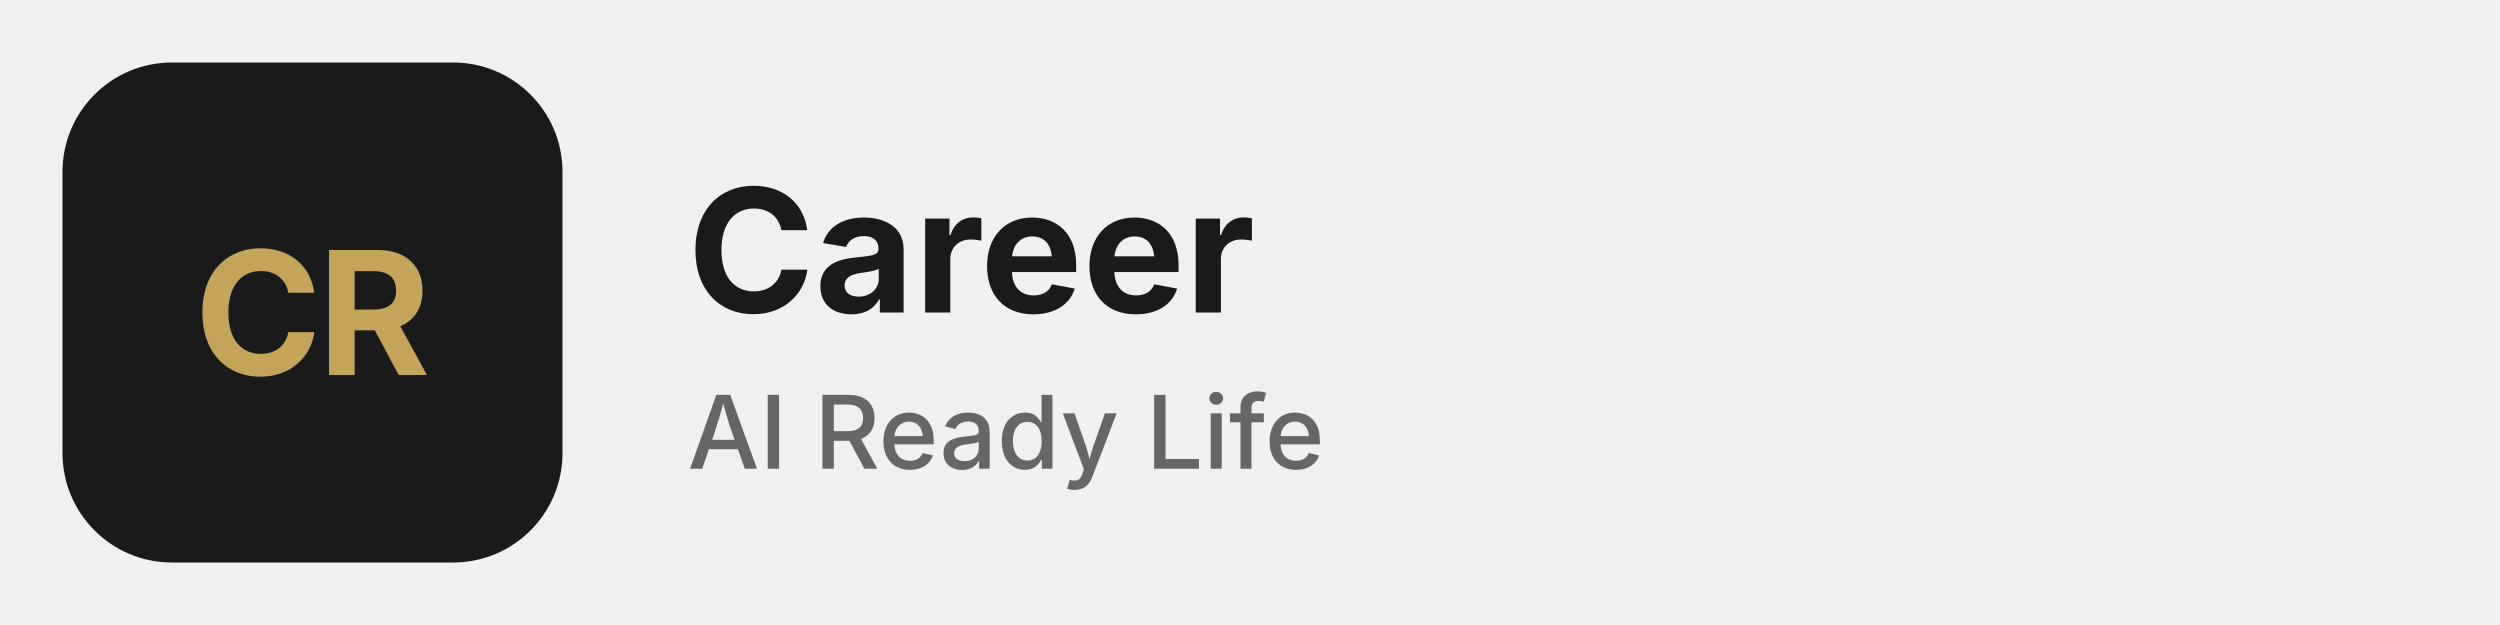
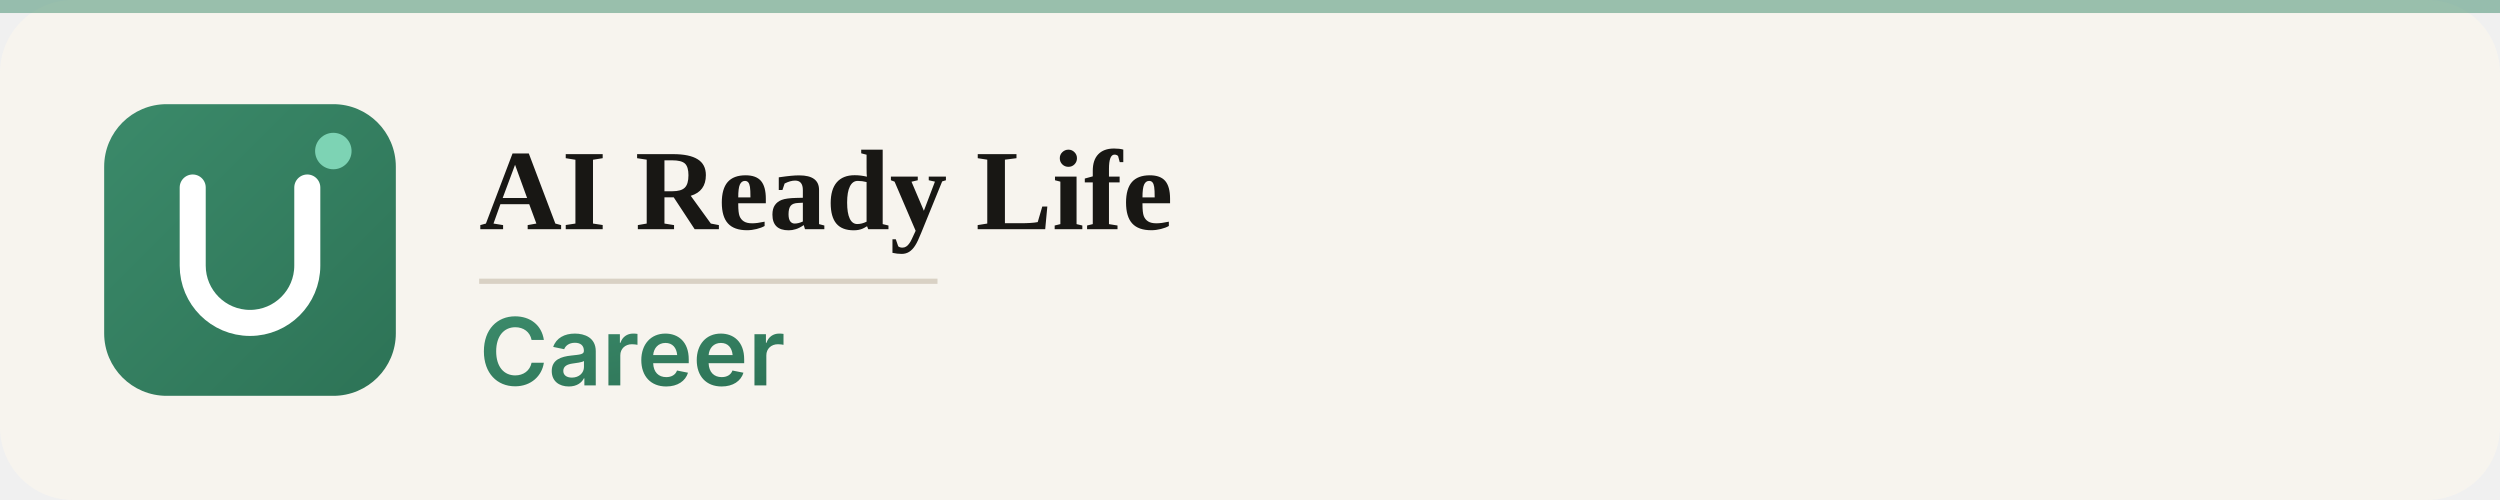
- <svg xmlns="http://www.w3.org/2000/svg" viewBox="0 0 320 80" width="320" height="80">
-   <rect x="8" y="8" width="64" height="64" rx="14" fill="#1A1A1A" />
-   <text x="40" y="48" font-family="system-ui, -apple-system, sans-serif" font-size="22" font-weight="700" fill="#C4A35A" text-anchor="middle" letter-spacing="-0.5">CR</text>
-   <text x="88" y="40" font-family="system-ui, -apple-system, sans-serif" font-size="22" font-weight="700" fill="#1A1A1A">Career</text>
-   <text x="88" y="60" font-family="system-ui, -apple-system, sans-serif" font-size="13" font-weight="500" fill="#666">AI Ready Life</text>
+ <svg xmlns="http://www.w3.org/2000/svg" viewBox="0 0 480 96" width="480" height="96">
+   <defs>
+     <linearGradient id="accent" x1="0" y1="0" x2="1" y2="1">
+       <stop offset="0%" stop-color="#3B8A6A" />
+       <stop offset="100%" stop-color="#2D7356" />
+     </linearGradient>
+   </defs>
+   <rect width="480" height="96" rx="14" fill="#F7F4EE" />
+   <rect x="0" y="0" width="480" height="2.5" fill="#3B8A6A" opacity="0.5" />
+   <rect x="20" y="20" width="56" height="56" rx="12" fill="url(#accent)" />
+   <path d="M37 36v15a11 11 0 0 0 22 0V36" stroke="#fff" stroke-width="5" stroke-linecap="round" fill="none" />
+   <circle cx="64" cy="29" r="3.5" fill="#7dd3b4" />
+   <text x="92" y="44" font-family="Georgia, 'Times New Roman', serif" font-weight="700" font-size="22" fill="#181714">AI Ready Life</text>
+   <line x1="92" y1="54" x2="180" y2="54" stroke="#D9D1C4" stroke-width="1" />
+   <text x="92" y="74" font-family="system-ui, -apple-system, sans-serif" font-weight="600" font-size="18" fill="url(#accent)">Career</text>
</svg>
